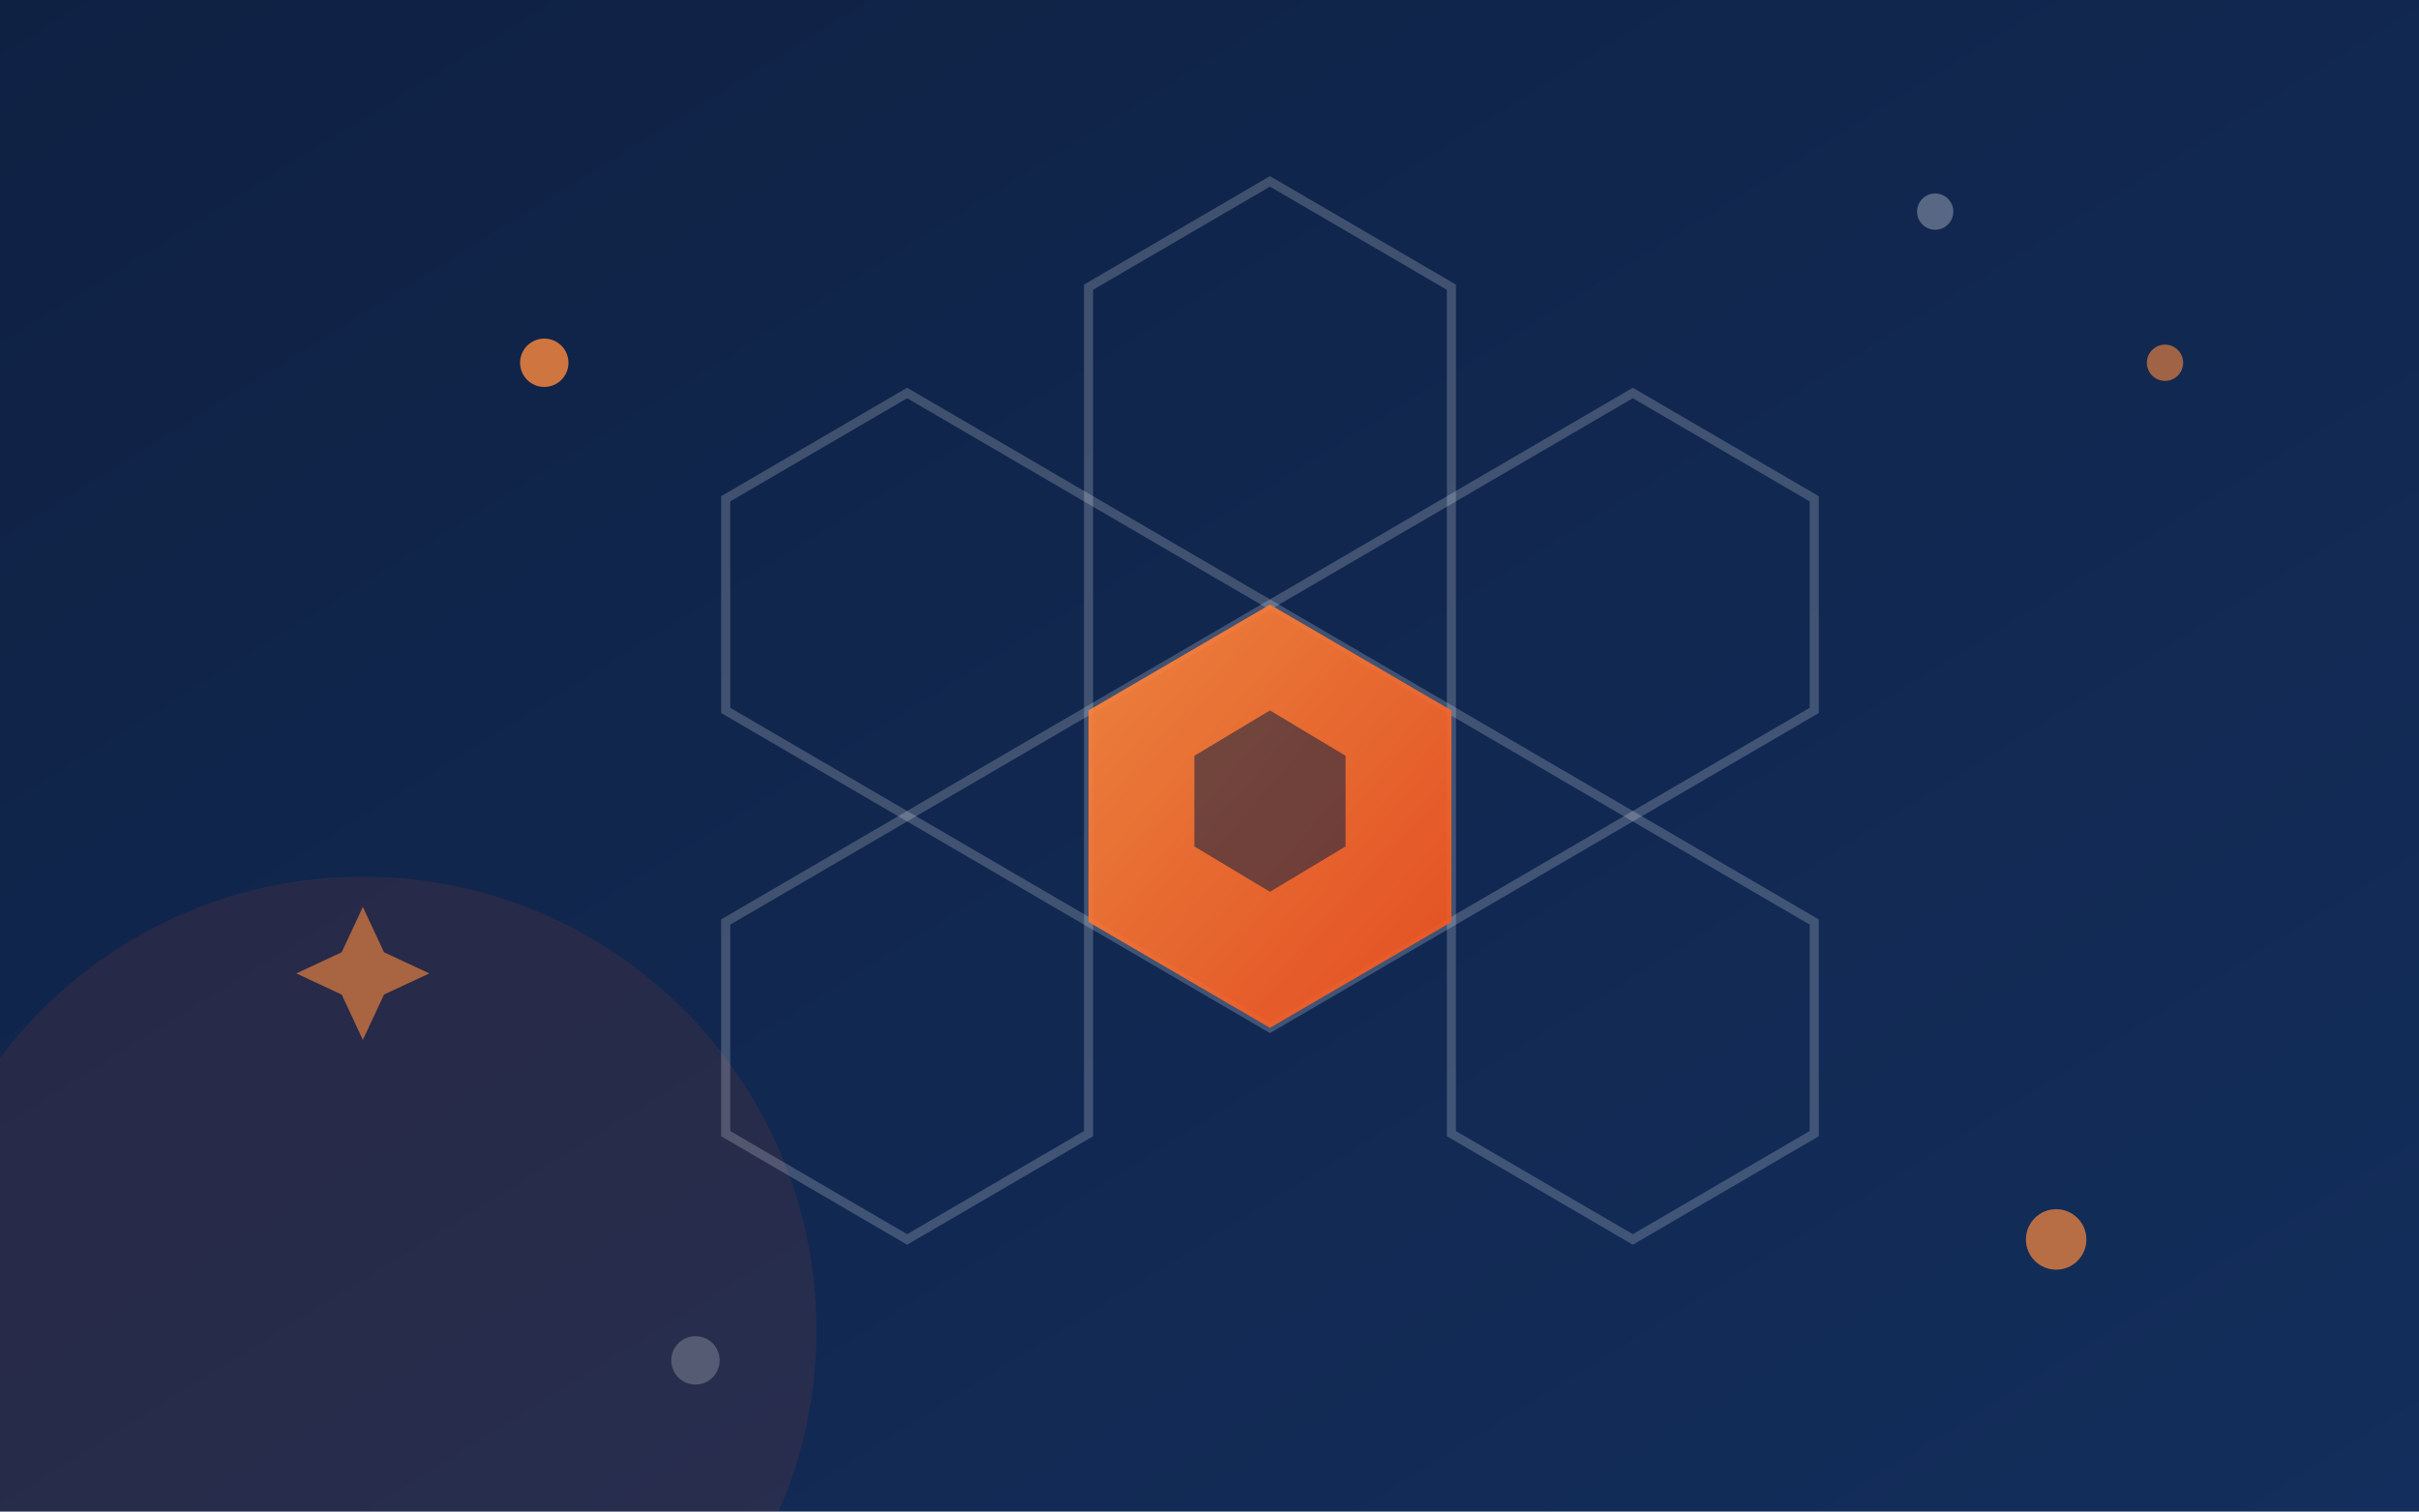
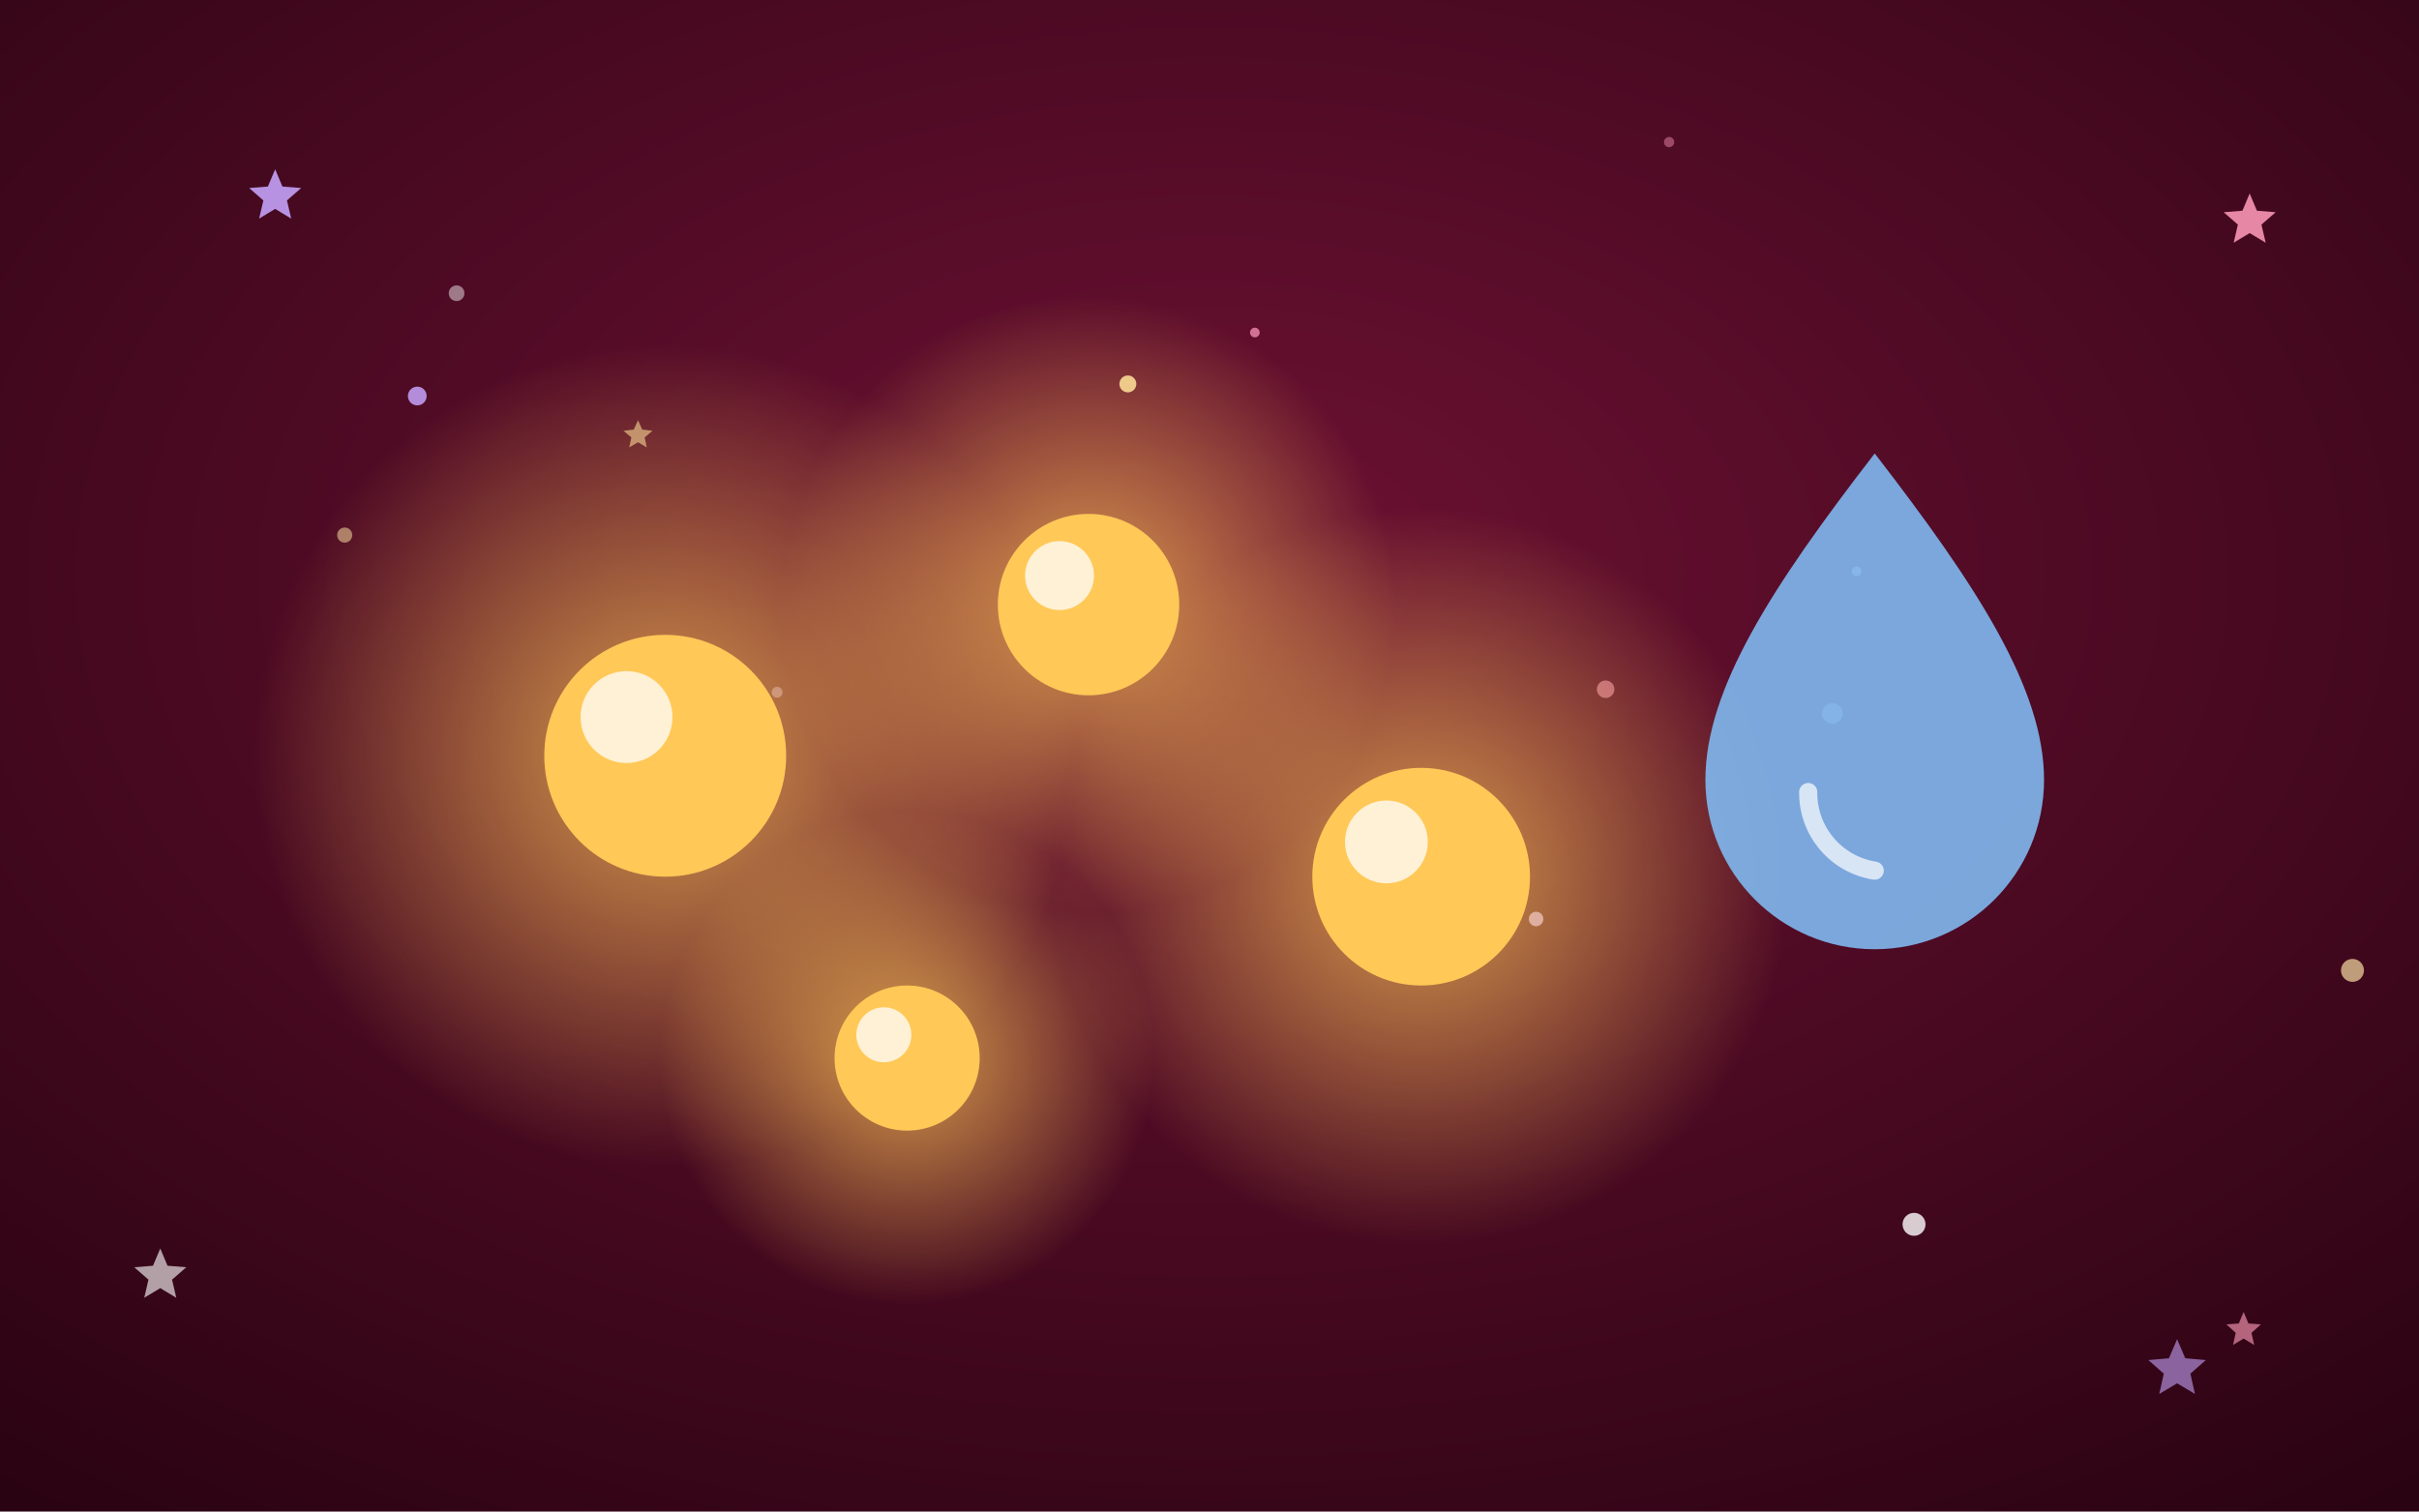
- <svg xmlns="http://www.w3.org/2000/svg" width="800" height="500" viewBox="0 0 800 500" preserveAspectRatio="xMidYMid slice" role="img" aria-label="Article cover: hex mesh">
+ <svg xmlns="http://www.w3.org/2000/svg" width="800" height="500" viewBox="0 0 800 500" preserveAspectRatio="xMidYMid slice" role="img" aria-label="Article cover: LED types and IP ratings">
  <defs>
-     <linearGradient id="b6bg" x1="0" y1="0" x2="1" y2="1">
-       <stop offset="0" stop-color="#0F2143" />
-       <stop offset="1" stop-color="#132E5C" />
+     <radialGradient id="b6g0">
+       <stop offset="0" stop-color="#FFC857" stop-opacity="0.75" />
+       <stop offset="1" stop-color="#FFC857" stop-opacity="0" />
+     </radialGradient>
+     <radialGradient id="b6g1">
+       <stop offset="0" stop-color="#ED1857" stop-opacity="0.75" />
+       <stop offset="1" stop-color="#ED1857" stop-opacity="0" />
+     </radialGradient>
+     <radialGradient id="b6g2">
+       <stop offset="0" stop-color="#F59E0B" stop-opacity="0.75" />
+       <stop offset="1" stop-color="#F59E0B" stop-opacity="0" />
+     </radialGradient>
+     <radialGradient id="b6g3">
+       <stop offset="0" stop-color="#22A55B" stop-opacity="0.75" />
+       <stop offset="1" stop-color="#22A55B" stop-opacity="0" />
+     </radialGradient>
+     <radialGradient id="b6g4">
+       <stop offset="0" stop-color="#2F7DE1" stop-opacity="0.75" />
+       <stop offset="1" stop-color="#2F7DE1" stop-opacity="0" />
+     </radialGradient>
+     <radialGradient id="b6g5">
+       <stop offset="0" stop-color="#9B4DE0" stop-opacity="0.75" />
+       <stop offset="1" stop-color="#9B4DE0" stop-opacity="0" />
+     </radialGradient>
+     <radialGradient id="b6g6">
+       <stop offset="0" stop-color="#FF6B3D" stop-opacity="0.75" />
+       <stop offset="1" stop-color="#FF6B3D" stop-opacity="0" />
+     </radialGradient>
+     <radialGradient id="b6bg" cx="50%" cy="38%" r="78%">
+       <stop offset="0" stop-color="#6E1133" />
+       <stop offset="1" stop-color="#2A0312" />
+     </radialGradient>
+     <linearGradient id="b6flame" x1="0" y1="1" x2="0" y2="0">
+       <stop offset="0" stop-color="#F59E0B" />
+       <stop offset="0.6" stop-color="#FFD166" />
+       <stop offset="1" stop-color="#FFF4CF" />
    </linearGradient>
-     <linearGradient id="b6o" x1="0" y1="0" x2="1" y2="1">
-       <stop offset="0" stop-color="#FF8A3D" />
-       <stop offset="1" stop-color="#F4511E" />
+     <linearGradient id="b6diya" x1="0" y1="0" x2="0" y2="1">
+       <stop offset="0" stop-color="#ED1857" />
+       <stop offset="1" stop-color="#90002A" />
+     </linearGradient>
+     <linearGradient id="b6gold" x1="0" y1="0" x2="1" y2="1">
+       <stop offset="0" stop-color="#FFD166" />
+       <stop offset="1" stop-color="#F59E0B" />
+     </linearGradient>
+     <linearGradient id="b6pw" x1="0" y1="0" x2="1" y2="1">
+       <stop offset="0" stop-color="#ED1857" />
+       <stop offset="1" stop-color="#90002A" />
+     </linearGradient>
+     <radialGradient id="b6halo">
+       <stop offset="0" stop-color="#FFD166" stop-opacity="0.85" />
+       <stop offset="0.45" stop-color="#ED1857" stop-opacity="0.35" />
+       <stop offset="1" stop-color="#9B4DE0" stop-opacity="0" />
+     </radialGradient>
+     <linearGradient id="b6visor" x1="0" y1="0" x2="1" y2="1">
+       <stop offset="0" stop-color="#9B4DE0" />
+       <stop offset="0.5" stop-color="#ED1857" />
+       <stop offset="1" stop-color="#4A041C" />
    </linearGradient>
  </defs>
  <rect width="800" height="500" fill="url(#b6bg)" />
-   <circle cx="120" cy="440" r="150" fill="#F4511E" opacity="0.1" />
-   <g fill="none" stroke="#FFFFFF" stroke-opacity="0.2" stroke-width="3">
-     <path d="M300 130l60 35v70l-60 35-60-35v-70Z" />
-     <path d="M420 200l60 35v70l-60 35-60-35v-70Z" />
-     <path d="M540 130l60 35v70l-60 35-60-35v-70Z" />
-     <path d="M420 60l60 35v70l-60 35-60-35V95Z" />
-     <path d="M300 270l60 35v70l-60 35-60-35v-70Z" />
-     <path d="M540 270l60 35v70l-60 35-60-35v-70Z" />
-   </g>
-   <path d="M420 200l60 35v70l-60 35-60-35v-70Z" fill="url(#b6o)" opacity="0.92" />
-   <path d="M420 235l25 15v30l-25 15-25-15v-30Z" fill="#0F2143" opacity="0.55" />
-   <g fill="#FF8A3D">
-     <circle cx="180" cy="120" r="8" opacity="0.8" />
-     <circle cx="680" cy="410" r="10" opacity="0.7" />
-     <circle cx="716" cy="120" r="6" opacity="0.6" />
-     <path d="M120 300l7 15 15 7-15 7-7 15-7-15-15-7 15-7Z" opacity="0.6" />
-   </g>
-   <g fill="#FFFFFF">
-     <circle cx="640" cy="70" r="6" opacity="0.3" />
-     <circle cx="230" cy="450" r="8" opacity="0.22" />
-   </g>
+   <path d="M211,139 L212.4,142.1 L215.8,142.5 L213.2,144.7 L213.9,148 L211,146.3 L208.1,148 L208.8,144.7 L206.2,142.5 L209.6,142.1 Z" fill="#FFE7A8" opacity="0.57" />
+   <circle cx="614" cy="189" r="1.6" fill="#FFFFFF" opacity="0.61" />
+   <circle cx="415" cy="110" r="1.6" fill="#FF9BBB" opacity="0.71" />
+   <path d="M720,443 L722.7,449.3 L729.5,449.9 L724.4,454.4 L725.9,461.1 L720,457.6 L714.1,461.1 L715.6,454.4 L710.5,449.9 L717.3,449.3 Z" fill="#C9A7FF" opacity="0.58" />
+   <circle cx="778" cy="321" r="3.8" fill="#FFE7A8" opacity="0.67" />
+   <circle cx="606" cy="236" r="3.4" fill="#FFFFFF" opacity="0.52" />
+   <path d="M742,434 L743.6,437.8 L747.7,438.1 L744.6,440.9 L745.5,444.9 L742,442.8 L738.5,444.9 L739.4,440.9 L736.3,438.1 L740.4,437.8 Z" fill="#FF9BBB" opacity="0.63" />
+   <circle cx="138" cy="131" r="3.1" fill="#C9A7FF" opacity="0.83" />
+   <circle cx="373" cy="127" r="2.8" fill="#FFE7A8" opacity="0.86" />
+   <path d="M53,413 L55.4,418.7 L61.6,419.2 L56.9,423.3 L58.3,429.3 L53,426.1 L47.7,429.3 L49.1,423.3 L44.4,419.2 L50.6,418.7 Z" fill="#FFFFFF" opacity="0.62" />
+   <circle cx="531" cy="228" r="2.9" fill="#FF9BBB" opacity="0.58" />
+   <circle cx="508" cy="304" r="2.4" fill="#C9A7FF" opacity="0.89" />
+   <path d="M217,210 L218.9,214.4 L223.7,214.8 L220.1,218 L221.1,222.7 L217,220.2 L212.9,222.7 L213.9,218 L210.3,214.8 L215.1,214.4 Z" fill="#FFE7A8" opacity="0.62" />
+   <circle cx="633" cy="405" r="3.8" fill="#FFFFFF" opacity="0.79" />
+   <circle cx="552" cy="47" r="1.7" fill="#FF9BBB" opacity="0.43" />
+   <path d="M91,56 L93.4,61.7 L99.6,62.2 L94.9,66.3 L96.3,72.3 L91,69.1 L85.7,72.3 L87.1,66.3 L82.4,62.2 L88.6,61.7 Z" fill="#C9A7FF" opacity="0.87" />
+   <circle cx="114" cy="177" r="2.5" fill="#FFE7A8" opacity="0.52" />
+   <circle cx="151" cy="97" r="2.6" fill="#FFFFFF" opacity="0.45" />
+   <path d="M744,64 L746.4,69.7 L752.6,70.2 L747.9,74.3 L749.3,80.3 L744,77.1 L738.7,80.3 L740.1,74.3 L735.4,70.2 L741.6,69.7 Z" fill="#FF9BBB" opacity="0.86" />
+   <circle cx="257" cy="229" r="1.8" fill="#C9A7FF" opacity="0.55" />
+   <circle cx="220" cy="250" r="136" fill="url(#b6g0)" />
+   <circle cx="220" cy="250" r="40" fill="#FFC857" />
+   <circle cx="207.2" cy="237.2" r="15.2" fill="#FFFFFF" opacity="0.75" />
+   <circle cx="360" cy="200" r="102" fill="url(#b6g0)" />
+   <circle cx="360" cy="200" r="30" fill="#FFC857" />
+   <circle cx="350.4" cy="190.4" r="11.4" fill="#FFFFFF" opacity="0.75" />
+   <circle cx="470" cy="290" r="122.4" fill="url(#b6g0)" />
+   <circle cx="470" cy="290" r="36" fill="#FFC857" />
+   <circle cx="458.5" cy="278.5" r="13.7" fill="#FFFFFF" opacity="0.75" />
+   <circle cx="300" cy="350" r="81.6" fill="url(#b6g0)" />
+   <circle cx="300" cy="350" r="24" fill="#FFC857" />
+   <circle cx="292.3" cy="342.3" r="9.1" fill="#FFFFFF" opacity="0.75" />
+   <path d="M620 150c34 44 56 78 56 108a56 56 0 0 1-112 0c0-30 22-64 56-108Z" fill="#7FB8F0" opacity="0.9" />
+   <path d="M598 262a26 26 0 0 0 22 26" fill="none" stroke="#FFFFFF" stroke-width="6" stroke-linecap="round" opacity="0.7" />
</svg>
